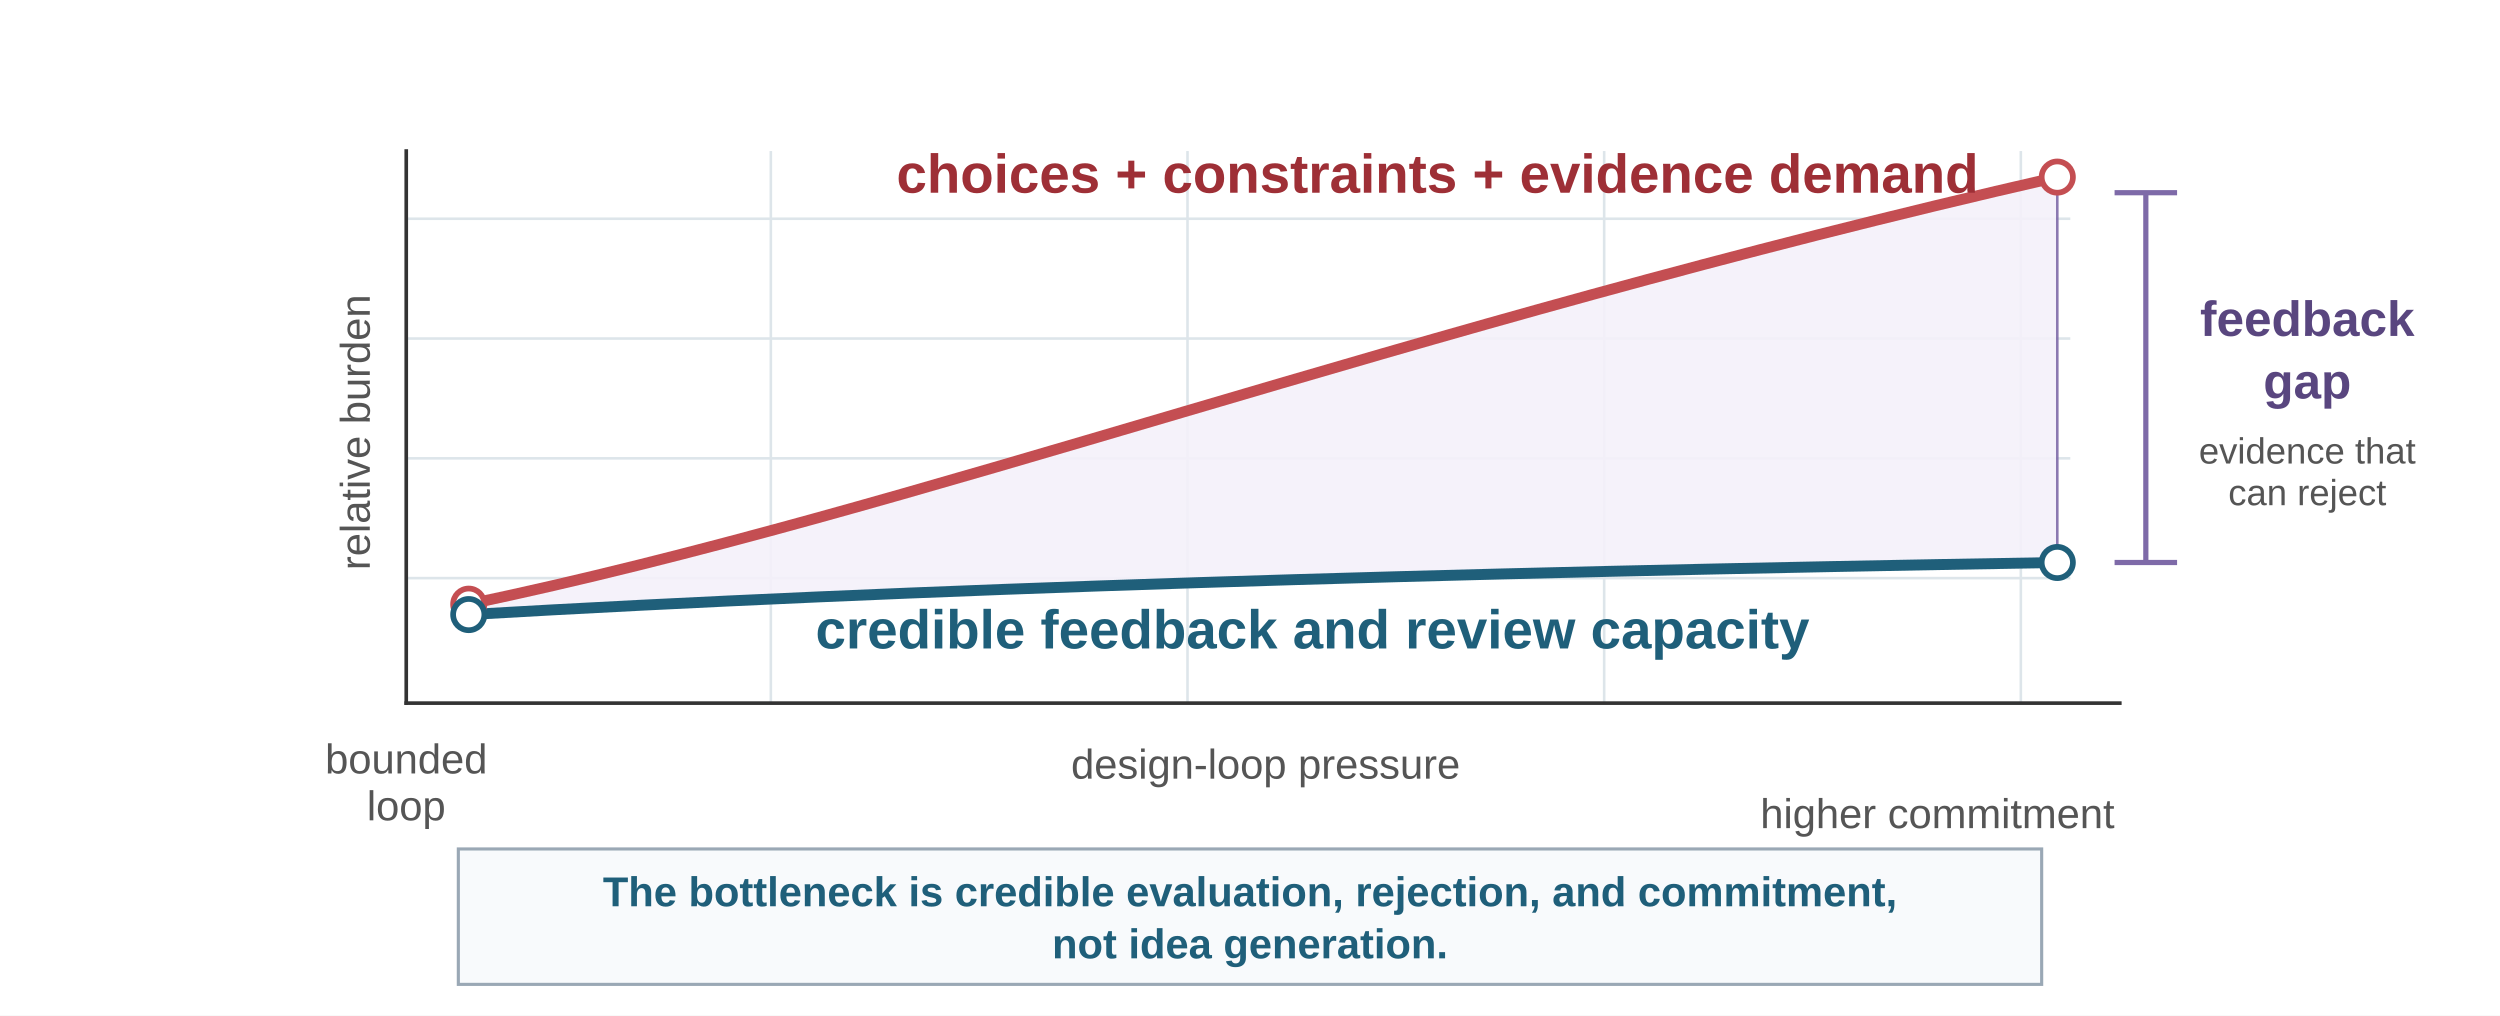
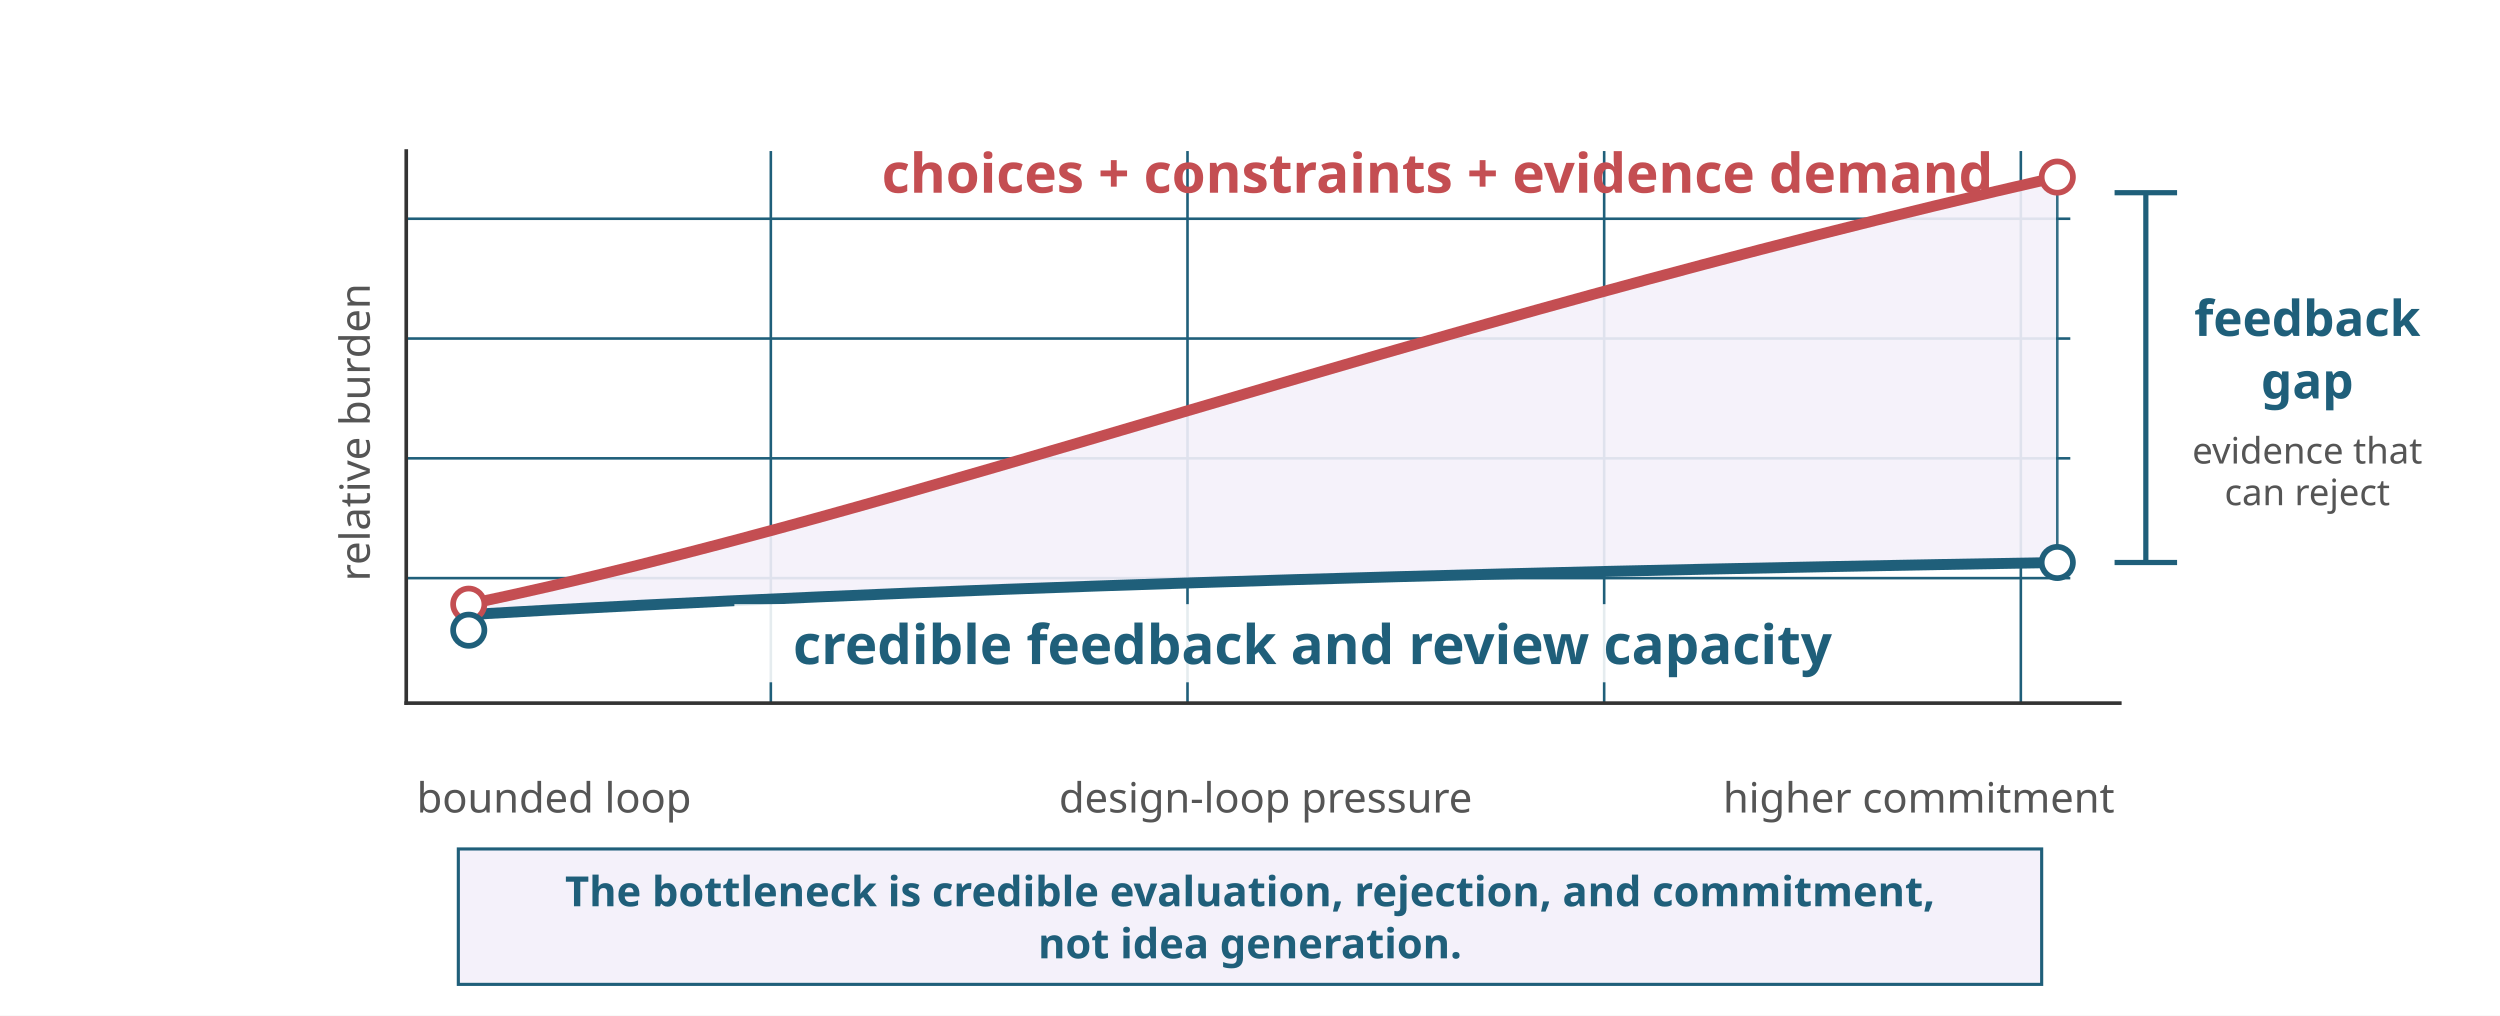
<svg xmlns="http://www.w3.org/2000/svg" viewBox="0 0 960 390" role="img">
  <defs>
    <style>
-       .font { font-family: Arial, Helvetica, sans-serif; }
+       .font { font-family: sans-serif; }
      .axis { stroke: #333333; stroke-width: 1.4; fill: none; stroke-linecap: square; }
-       .grid { stroke: #DDE5EA; stroke-width: 1; fill: none; }
+       .grid { stroke: #1F5F7A; stroke-width: 1; fill: none; }
      .demand { stroke: #C44E52; stroke-width: 4.2; fill: none; stroke-linecap: square; }
      .capacity { stroke: #1F5F7A; stroke-width: 4.2; fill: none; stroke-linecap: square; }
-       .gap { fill: #F4F1FA; stroke: #7E6AA8; stroke-width: 1; opacity: 0.9; }
+       .gap { fill: #F4F1FA; stroke: #1F5F7A; stroke-width: 1; opacity: 0.9; }
      .label { font-size: 21px; font-weight: 700; fill: #222222; }
      .small { font-size: 18px; fill: #333333; }
      .tiny { font-size: 16px; fill: #555555; }
-       .gap-label { font-size: 19px; font-weight: 700; fill: #59467F; }
+       .gap-label { font-size: 19px; font-weight: 700; fill: #1F5F7A; }
      .gap-small { font-size: 14px; fill: #555555; }
-       .red { fill: #9E2F36; font-weight: 700; }
+       .red { fill: #C44E52; font-weight: 700; }
      .blue { fill: #1F5F7A; font-weight: 700; }
-       .purple { fill: #59467F; font-weight: 700; }
-       .callout { fill: #F8FAFC; stroke: #9AA8B5; stroke-width: 1.2; }
+       .purple { fill: #1F5F7A; font-weight: 700; }
+       .callout { fill: #F4F1FA; stroke: #1F5F7A; stroke-width: 1.2; }
      .note { font-size: 16px; font-weight: 700; fill: #1F5F7A; }
    </style>
  </defs>
-   <rect width="960" height="390" fill="#ffffff" />
+   <rect width="960" height="390" fill="#FFFFFF" />
  <g class="font">
    <g>
      <line class="grid" x1="156" y1="84" x2="795" y2="84" />
      <line class="grid" x1="156" y1="130" x2="795" y2="130" />
      <line class="grid" x1="156" y1="176" x2="795" y2="176" />
      <line class="grid" x1="156" y1="222" x2="795" y2="222" />
      <line class="grid" x1="296" y1="58" x2="296" y2="270" />
      <line class="grid" x1="456" y1="58" x2="456" y2="270" />
      <line class="grid" x1="616" y1="58" x2="616" y2="270" />
      <line class="grid" x1="776" y1="58" x2="776" y2="270" />
    </g>
    <line class="axis" x1="156" y1="270" x2="814" y2="270" />
    <line class="axis" x1="156" y1="58" x2="156" y2="270" />
    <text class="tiny" x="142" y="166" text-anchor="middle" transform="rotate(-90 142 166)">relative burden</text>
-     <text class="tiny" x="156" y="297" text-anchor="middle">bounded</text>
-     <text class="tiny" x="156" y="315" text-anchor="middle">loop</text>
-     <text class="tiny" x="486" y="299" text-anchor="middle">design-loop pressure</text>
-     <text class="tiny" x="812" y="318" text-anchor="end">higher commitment</text>
+     <text class="tiny" x="160" y="312" text-anchor="start">bounded loop</text>
+     <text class="tiny" x="486" y="312" text-anchor="middle">design-loop pressure</text>
+     <text class="tiny" x="812" y="312" text-anchor="end">higher commitment</text>
    <path class="gap" d="M 180 232 C 352 196 536 126 790 68 L 790 216 C 550 220 352 226 180 236 Z" />
    <path class="demand" d="M 180 232 C 352 196 536 126 790 68" />
    <path class="capacity" d="M 180 236 C 352 226 550 220 790 216" />
-     <circle cx="180" cy="232" r="6" fill="#ffffff" stroke="#C44E52" stroke-width="2.2" />
-     <circle cx="180" cy="236" r="6" fill="#ffffff" stroke="#1F5F7A" stroke-width="2.2" />
-     <circle cx="790" cy="68" r="6" fill="#ffffff" stroke="#C44E52" stroke-width="2.2" />
-     <circle cx="790" cy="216" r="6" fill="#ffffff" stroke="#1F5F7A" stroke-width="2.2" />
+     <circle cx="180" cy="232" r="6" fill="#FFFFFF" stroke="#C44E52" stroke-width="2.2" />
+     <circle cx="180" cy="242" r="6" fill="#FFFFFF" stroke="#1F5F7A" stroke-width="2.2" />
+     <circle cx="790" cy="68" r="6" fill="#FFFFFF" stroke="#C44E52" stroke-width="2.2" />
+     <circle cx="790" cy="216" r="6" fill="#FFFFFF" stroke="#1F5F7A" stroke-width="2.2" />
    <text class="label red" x="552" y="74" text-anchor="middle">choices + constraints + evidence demand</text>
-     <text class="label blue" x="504" y="249" text-anchor="middle">credible feedback and review capacity</text>
-     <line x1="824" y1="74" x2="824" y2="216" stroke="#7E6AA8" stroke-width="2" />
-     <line x1="812" y1="74" x2="836" y2="74" stroke="#7E6AA8" stroke-width="2" />
-     <line x1="812" y1="216" x2="836" y2="216" stroke="#7E6AA8" stroke-width="2" />
+     <rect x="282" y="232" width="444" height="30" fill="#FFFFFF" opacity="0.88" />
+     <text class="label blue" x="504" y="255" text-anchor="middle">credible feedback and review capacity</text>
+     <line x1="824" y1="74" x2="824" y2="216" stroke="#1F5F7A" stroke-width="2" />
+     <line x1="812" y1="74" x2="836" y2="74" stroke="#1F5F7A" stroke-width="2" />
+     <line x1="812" y1="216" x2="836" y2="216" stroke="#1F5F7A" stroke-width="2" />
    <text class="gap-label" x="886" y="129" text-anchor="middle">feedback</text>
    <text class="gap-label" x="886" y="153" text-anchor="middle">gap</text>
    <text class="gap-small" x="886" y="178" text-anchor="middle">evidence that</text>
    <text class="gap-small" x="886" y="194" text-anchor="middle">can reject</text>
    <rect class="callout" x="176" y="326" width="608" height="52" />
    <text class="note" x="480" y="348" text-anchor="middle">The bottleneck is credible evaluation, rejection, and commitment,</text>
    <text class="note" x="480" y="368" text-anchor="middle">not idea generation.</text>
  </g>
</svg>
